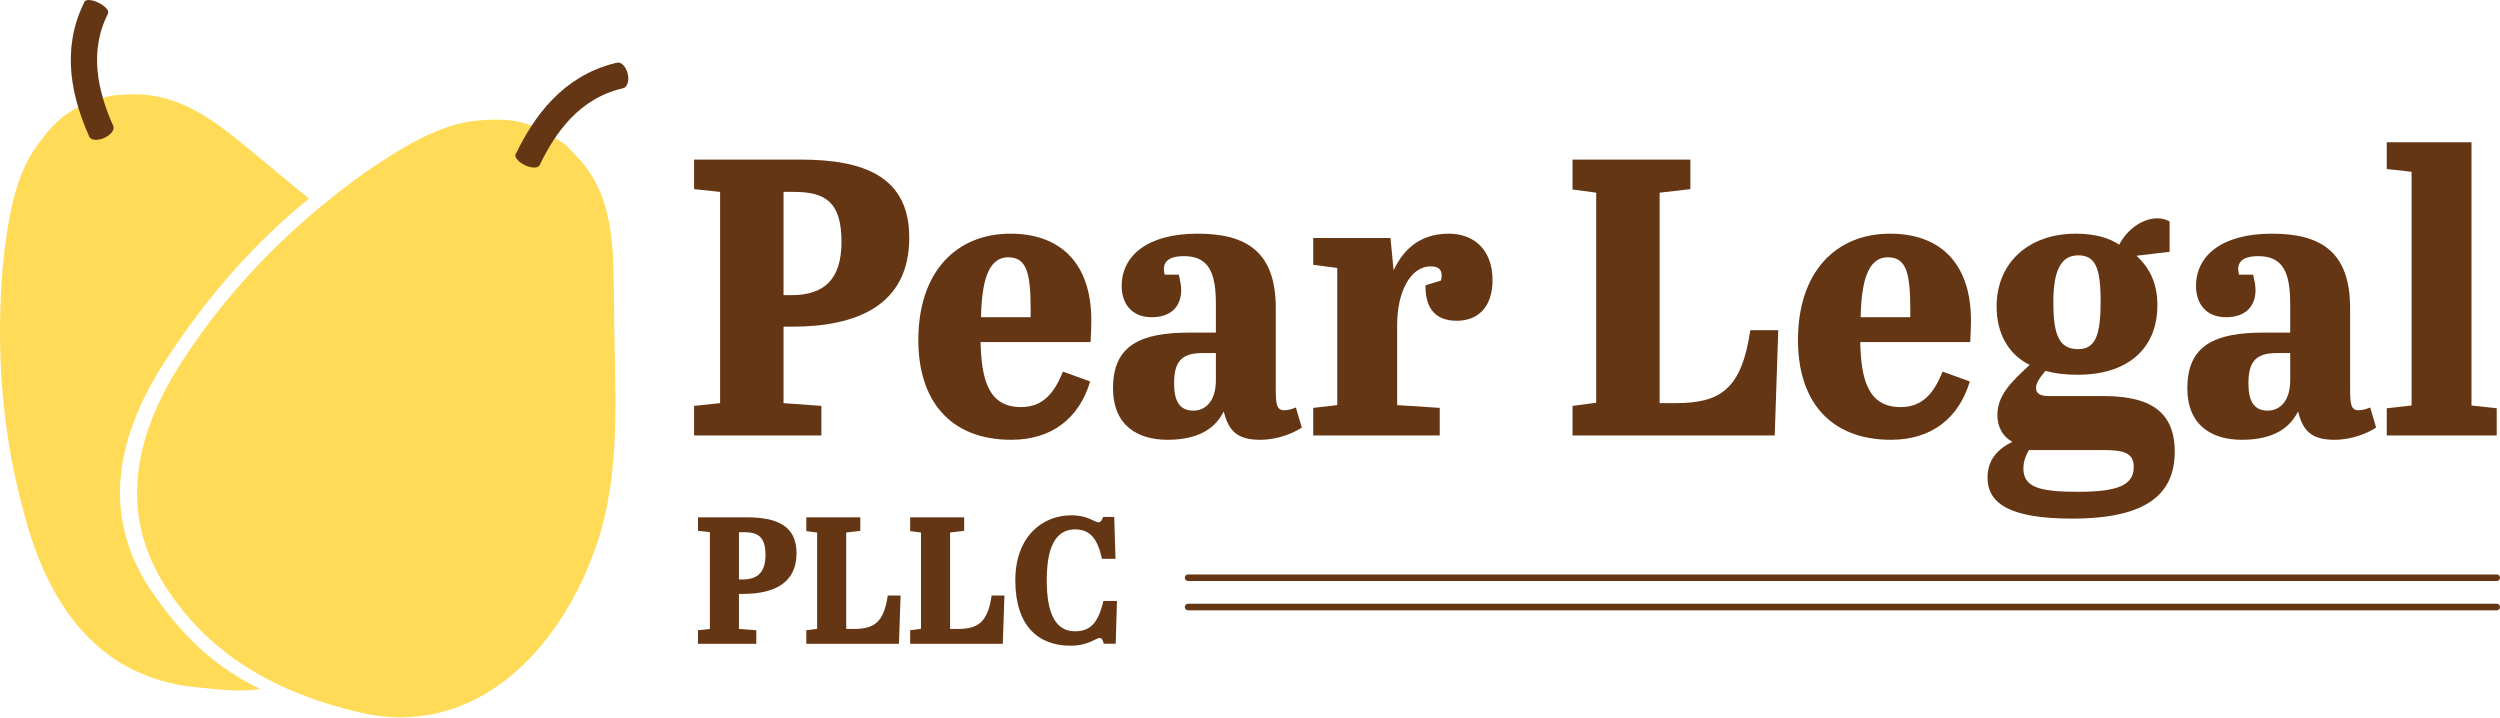
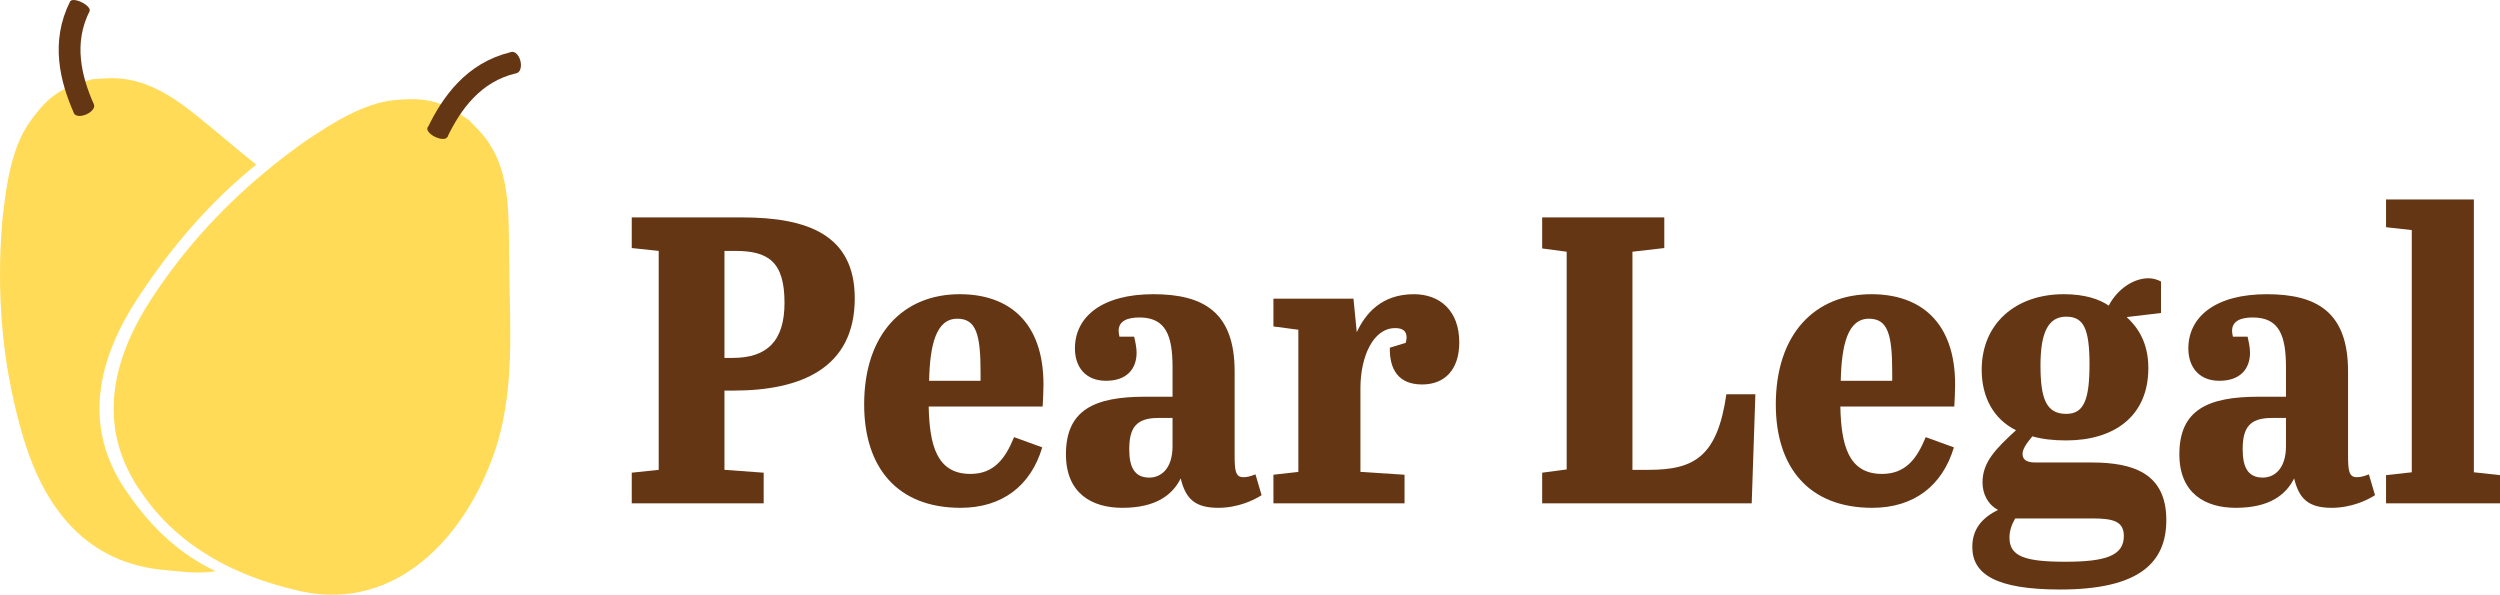
- <svg xmlns="http://www.w3.org/2000/svg" id="Layer_2" data-name="Layer 2" viewBox="0 0 761.22 218.4">
+ <svg xmlns="http://www.w3.org/2000/svg" id="Layer_2" data-name="Layer 2" viewBox="0 0 918.09 218.4">
  <defs>
    <style>
      .cls-1 {
        fill: #653614;
      }

      .cls-2 {
-         stroke-linecap: round;
-         stroke-width: 2px;
-       }
- 
-       .cls-2, .cls-3 {
        fill: none;
        stroke: #653614;
        stroke-miterlimit: 10;
+         stroke-width: 8px;
      }

      .cls-3 {
-         stroke-width: 8px;
-       }
- 
-       .cls-4 {
        fill: #ffdb57;
      }
    </style>
  </defs>
  <g id="logo-3">
-     <line class="cls-2" x1="361.77" y1="184.83" x2="760.22" y2="184.83" />
-     <g>
-       <path class="cls-1" d="M243.74,48.59c19.32,0,33.12,5.16,33.12,23.76,0,20.64-15.96,27.12-35.64,27.12h-2.64v23.28l11.52.84v9h-38.76v-9l7.92-.84V58.43l-7.92-.84v-9h32.4ZM238.58,89.87h2.4c10.08,0,15.24-4.92,15.24-16.2,0-12.12-4.8-15.24-14.52-15.24h-3.12v31.44Z" />
-       <path class="cls-1" d="M307.7,71.15c14.4,0,24.6,8.16,24.6,26.52,0,1.56-.12,4.8-.24,6.48h-33.48c.24,11.16,2.28,19.8,12.24,19.8,6.84,0,10.2-4.32,12.84-10.8l8.28,3c-3.36,11.28-11.76,17.76-24,17.76-18.72,0-28.32-12-28.32-30.36,0-20.76,11.52-32.4,28.08-32.4ZM313.82,96.59v-2.52c0-11.16-1.32-15.72-6.84-15.72-6.24,0-8.04,7.68-8.28,18.24h15.12Z" />
-       <path class="cls-1" d="M370.22,101.27v-8.64c0-9.24-1.92-14.64-9.72-14.64-3.24,0-6.12.84-6.12,3.96,0,.48.12.96.24,1.68h4.32c.36,1.56.72,3.24.72,4.68,0,4.8-2.88,8.28-9,8.28s-9.12-4.2-9.12-9.48c0-9.48,8.16-15.96,23.04-15.96s23.88,5.4,23.88,22.68v24.72c0,4.32.24,6.36,2.52,6.36.84,0,1.92-.12,3.6-.84l1.8,6.12c-2.16,1.44-6.96,3.72-12.72,3.72-6.84,0-9.6-2.64-11.04-8.64-2.4,4.8-7.2,8.64-17.16,8.64-8.88,0-16.56-4.2-16.56-15.72,0-13.08,8.4-16.92,23.28-16.92h8.04ZM370.22,115.79v-8.28h-4.2c-6.6,0-8.52,3-8.52,9.24,0,5.4,1.68,8.28,5.88,8.28,3.48,0,6.84-2.64,6.84-9.24Z" />
-       <path class="cls-1" d="M438.38,124.19v8.4h-38.52v-8.4l7.32-.84v-41.76l-7.32-.96v-8.16h23.52l.96,9.84c2.52-5.4,7.2-11.16,16.8-11.16,7.56,0,13.32,4.8,13.32,14.16,0,7.92-4.2,12.36-10.92,12.36-7.08,0-9.6-4.56-9.48-10.8l4.68-1.44c.12-.48.24-1.08.24-1.56,0-2.04-1.32-2.76-3.36-2.76-6.48,0-10.2,8.4-10.2,17.64v24.6l12.96.84Z" />
-       <path class="cls-1" d="M514.7,48.59v9l-9.36,1.08v64.08h4.8c13.44,0,20.16-3.96,22.8-22.2h8.52l-1.08,32.04h-61.56v-9l7.2-.96v-63.96l-7.2-.96v-9.12h35.88Z" />
-       <path class="cls-1" d="M575.54,71.15c14.4,0,24.6,8.16,24.6,26.52,0,1.56-.12,4.8-.24,6.48h-33.48c.24,11.16,2.28,19.8,12.24,19.8,6.84,0,10.2-4.32,12.84-10.8l8.28,3c-3.36,11.28-11.76,17.76-24,17.76-18.72,0-28.32-12-28.32-30.36,0-20.76,11.52-32.4,28.08-32.4ZM581.66,96.59v-2.52c0-11.16-1.32-15.72-6.84-15.72-6.24,0-8.04,7.68-8.28,18.24h15.12Z" />
-       <path class="cls-1" d="M622.82,112.91c-2.04,2.4-2.88,3.96-2.88,5.16,0,1.8,1.32,2.52,3.84,2.52h16.44c12.36,0,21.96,3.24,21.96,16.92,0,12.48-7.92,20.4-31.2,20.4-18.72,0-25.8-4.44-25.8-12.48,0-5.4,3-8.64,7.56-10.92-3-1.56-4.56-4.68-4.56-8.04,0-6,3.84-9.84,9.84-15.36-6.6-3.24-10.08-9.72-10.08-17.76,0-13.56,9.96-22.2,24.12-22.2,6.12,0,10.44,1.44,13.2,3.36,2.64-5.04,7.44-8.04,11.64-8.04,1.32,0,2.64.36,3.72.96v9.24l-10.08,1.2c3.24,3,6.36,7.44,6.36,15,0,14.16-10.08,21.24-24.12,21.24-3.84,0-6.96-.36-9.96-1.2ZM617.78,137.03c-.96,1.68-1.68,3.48-1.68,5.64,0,5.52,4.56,7.08,16.44,7.08s17.16-1.8,17.16-7.56c0-4.32-3.12-5.16-9.24-5.16h-22.68ZM632.78,106.31c5.16,0,6.84-4.08,6.84-14.52s-1.68-14.04-6.84-14.04-7.56,4.44-7.56,14.28,1.68,14.28,7.56,14.28Z" />
-       <path class="cls-1" d="M697.34,101.27v-8.64c0-9.24-1.92-14.64-9.72-14.64-3.24,0-6.12.84-6.12,3.96,0,.48.12.96.24,1.68h4.32c.36,1.56.72,3.24.72,4.68,0,4.8-2.88,8.28-9,8.28s-9.12-4.2-9.12-9.48c0-9.48,8.16-15.96,23.04-15.96s23.88,5.4,23.88,22.68v24.72c0,4.32.24,6.36,2.52,6.36.84,0,1.92-.12,3.6-.84l1.8,6.12c-2.16,1.44-6.96,3.72-12.72,3.72-6.84,0-9.6-2.64-11.04-8.64-2.4,4.8-7.2,8.64-17.16,8.64-8.88,0-16.56-4.2-16.56-15.72,0-13.08,8.4-16.92,23.28-16.92h8.04ZM697.34,115.79v-8.28h-4.2c-6.6,0-8.52,3-8.52,9.24,0,5.4,1.68,8.28,5.88,8.28,3.48,0,6.84-2.64,6.84-9.24Z" />
-       <path class="cls-1" d="M752.54,43.31v80.16l7.68.84v8.28h-33.48v-8.28l7.56-.84V52.31l-7.56-.84v-8.16h25.8Z" />
-     </g>
-     <g>
-       <path class="cls-1" d="M227.36,157.52c8.85,0,15.18,2.36,15.18,10.89,0,9.46-7.31,12.43-16.33,12.43h-1.21v10.67l5.28.39v4.12h-17.76v-4.12l3.63-.39v-29.48l-3.63-.39v-4.12h14.85ZM225,176.44h1.1c4.62,0,6.98-2.25,6.98-7.42,0-5.55-2.2-6.98-6.65-6.98h-1.43v14.41Z" />
-       <path class="cls-1" d="M261.95,157.52v4.12l-4.29.5v29.37h2.2c6.16,0,9.24-1.81,10.45-10.17h3.91l-.5,14.68h-28.21v-4.12l3.3-.44v-29.31l-3.3-.44v-4.18h16.44Z" />
-       <path class="cls-1" d="M293.58,157.52v4.12l-4.29.5v29.37h2.2c6.16,0,9.24-1.81,10.45-10.17h3.9l-.5,14.68h-28.21v-4.12l3.3-.44v-29.31l-3.3-.44v-4.18h16.44Z" />
-       <path class="cls-1" d="M318.72,176.66c0,10.61,2.91,15.56,8.63,15.56,5.22,0,7.2-3.35,8.63-9.24h4.12l-.38,13.03h-3.63c-.33-1.21-.6-1.76-1.26-1.76-1.1,0-3.41,2.36-8.91,2.36-9.62,0-16.77-5.88-16.77-19.91,0-13.03,7.92-19.8,17.1-19.8,4.95,0,7.09,2.14,8.19,2.14.77,0,1.04-.66,1.48-1.65h3.35l.39,12.76h-4.12c-1.26-5.66-3.3-8.96-8.19-8.96s-8.63,3.68-8.63,15.45Z" />
-     </g>
-     <line class="cls-2" x1="361.77" y1="175.91" x2="760.22" y2="175.91" />
-     <path class="cls-4" d="M47.33,181.71c-17.65-24.31-11.8-49.87,4.12-73.52,11.96-18.07,25.99-34.28,42.64-47.72-4.49-3.66-8.33-6.75-12.71-10.48-12.81-10.46-25.12-22.39-42.78-21.19l-4.51.27c-11.42,2.97-16.18,5.86-23.21,15.82C4.06,54.55,2.26,68.42.91,80.37c-2.29,26.31-.34,52.68,7.06,78.28,7.7,27.45,23.39,48.46,53.34,50.76,6.5.64,11.69,1.32,17.91.35-13.05-6.1-23.39-15.83-31.89-28.05Z" />
-     <path class="cls-3" d="M30.85,40.02c-4.85-10.92-8.29-24.4-1.48-37.79" />
+     <path class="cls-3" d="M47.33,181.71c-17.65-24.31-11.8-49.87,4.12-73.52,11.96-18.07,25.99-34.28,42.64-47.72-4.49-3.66-8.33-6.75-12.71-10.48-12.81-10.46-25.12-22.39-42.78-21.19l-4.51.27c-11.42,2.97-16.18,5.86-23.21,15.82C4.06,54.55,2.26,68.42.91,80.37c-2.29,26.31-.34,52.68,7.06,78.28,7.7,27.45,23.39,48.46,53.34,50.76,6.5.64,11.69,1.32,17.91.35-13.05-6.1-23.39-15.83-31.89-28.05Z" />
+     <path class="cls-2" d="M30.85,40.02c-4.85-10.92-8.29-24.4-1.48-37.79" />
    <ellipse class="cls-1" cx="30.85" cy="40.02" rx="3.99" ry="2.16" transform="translate(-13.59 15.98) rotate(-23.96)" />
-     <path class="cls-4" d="M186.98,93.75c-.32-16.54.79-33.64-11.56-46.32l-3.13-3.26c-9.66-6.78-14.94-8.53-27.08-7.44-11.78,1.06-23.51,8.68-33.5,15.39-4.01,2.85-7.94,5.82-11.75,8.9-16.65,13.45-31.35,29.11-43.31,47.18-15.92,23.65-21.77,49.21-4.12,73.52,8.49,12.22,20.02,21.02,33.07,27.13,6.89,3.22,14.2,5.71,21.73,7.52,35.3,9.63,61.5-16.3,73.15-47.23,9.35-24.32,6.52-50.18,6.51-75.39Z" />
-     <path class="cls-3" d="M160.65,48.66c5.18-10.77,13.22-22.12,27.84-25.61" />
+     <path class="cls-3" d="M186.98,93.75c-.32-16.54.79-33.64-11.56-46.32l-3.13-3.26c-9.66-6.78-14.94-8.53-27.08-7.44-11.78,1.06-23.51,8.68-33.5,15.39-4.01,2.85-7.94,5.82-11.75,8.9-16.65,13.45-31.35,29.11-43.31,47.18-15.92,23.65-21.77,49.21-4.12,73.52,8.49,12.22,20.02,21.02,33.07,27.13,6.89,3.22,14.2,5.71,21.73,7.52,35.3,9.63,61.5-16.3,73.15-47.23,9.35-24.32,6.52-50.18,6.51-75.39Z" />
+     <path class="cls-2" d="M160.65,48.66c5.18-10.77,13.22-22.12,27.84-25.61" />
    <ellipse class="cls-1" cx="160.6" cy="48.62" rx="1.84" ry="4" transform="translate(47.21 172.31) rotate(-64.33)" />
    <ellipse class="cls-1" cx="29.36" cy="2.23" rx="1.54" ry="3.94" transform="translate(14.31 27.54) rotate(-63.6)" />
    <ellipse class="cls-1" cx="188.78" cy="22.96" rx="2.41" ry="4.01" transform="translate(-.02 45.74) rotate(-13.81)" />
+     <g>
+       <path class="cls-1" d="M272.5,79.84c24.15,0,41.4,6.45,41.4,29.7,0,25.8-19.95,33.9-44.55,33.9h-3.3v29.1l14.4,1.05v11.25h-48.45v-11.25l9.9-1.05v-80.4l-9.9-1.05v-11.25h40.5ZM266.05,131.44h3c12.6,0,19.05-6.15,19.05-20.25,0-15.15-6-19.05-18.15-19.05h-3.9v39.3Z" />
+       <path class="cls-1" d="M352.45,108.04c18,0,30.75,10.2,30.75,33.15,0,1.95-.15,6-.3,8.1h-41.85c.3,13.95,2.85,24.75,15.3,24.75,8.55,0,12.75-5.4,16.05-13.5l10.35,3.75c-4.2,14.1-14.7,22.2-30,22.2-23.4,0-35.4-15-35.4-37.95,0-25.95,14.4-40.5,35.1-40.5ZM360.1,139.84v-3.15c0-13.95-1.65-19.65-8.55-19.65-7.8,0-10.05,9.6-10.35,22.8h18.9Z" />
+       <path class="cls-1" d="M430.6,145.69v-10.8c0-11.55-2.4-18.3-12.15-18.3-4.05,0-7.65,1.05-7.65,4.95,0,.6.15,1.2.3,2.1h5.4c.45,1.95.9,4.05.9,5.85,0,6-3.6,10.35-11.25,10.35s-11.4-5.25-11.4-11.85c0-11.85,10.2-19.95,28.8-19.95s29.85,6.75,29.85,28.35v30.9c0,5.4.3,7.95,3.15,7.95,1.05,0,2.4-.15,4.5-1.05l2.25,7.65c-2.7,1.8-8.7,4.65-15.9,4.65-8.55,0-12-3.3-13.8-10.8-3,6-9,10.8-21.45,10.8-11.1,0-20.7-5.25-20.7-19.65,0-16.35,10.5-21.15,29.1-21.15h10.05ZM430.6,163.84v-10.35h-5.25c-8.25,0-10.65,3.75-10.65,11.55,0,6.75,2.1,10.35,7.35,10.35,4.35,0,8.55-3.3,8.55-11.55Z" />
+       <path class="cls-1" d="M515.8,174.34v10.5h-48.15v-10.5l9.15-1.05v-52.2l-9.15-1.2v-10.2h29.4l1.2,12.3c3.15-6.75,9-13.95,21-13.95,9.45,0,16.65,6,16.65,17.7,0,9.9-5.25,15.45-13.65,15.45-8.85,0-12-5.7-11.85-13.5l5.85-1.8c.15-.6.3-1.35.3-1.95,0-2.55-1.65-3.45-4.2-3.45-8.1,0-12.75,10.5-12.75,22.05v30.75l16.2,1.05Z" />
+       <path class="cls-1" d="M611.19,79.84v11.25l-11.7,1.35v80.1h6c16.8,0,25.2-4.95,28.5-27.75h10.65l-1.35,40.05h-76.95v-11.25l9-1.2v-79.95l-9-1.2v-11.4h44.85Z" />
+       <path class="cls-1" d="M687.24,108.04c18,0,30.75,10.2,30.75,33.15,0,1.95-.15,6-.3,8.1h-41.85c.3,13.95,2.85,24.75,15.3,24.75,8.55,0,12.75-5.4,16.05-13.5l10.35,3.75c-4.2,14.1-14.7,22.2-30,22.2-23.4,0-35.4-15-35.4-37.95,0-25.95,14.4-40.5,35.1-40.5ZM694.89,139.84v-3.15c0-13.95-1.65-19.65-8.55-19.65-7.8,0-10.05,9.6-10.35,22.8h18.9Z" />
+       <path class="cls-1" d="M746.35,160.24c-2.55,3-3.6,4.95-3.6,6.45,0,2.25,1.65,3.15,4.8,3.15h20.55c15.45,0,27.45,4.05,27.45,21.15,0,15.6-9.9,25.5-39,25.5-23.4,0-32.25-5.55-32.25-15.6,0-6.75,3.75-10.8,9.45-13.65-3.75-1.95-5.7-5.85-5.7-10.05,0-7.5,4.8-12.3,12.3-19.2-8.25-4.05-12.6-12.15-12.6-22.2,0-16.95,12.45-27.75,30.15-27.75,7.65,0,13.05,1.8,16.5,4.2,3.3-6.3,9.3-10.05,14.55-10.05,1.65,0,3.3.45,4.65,1.2v11.55l-12.6,1.5c4.05,3.75,7.95,9.3,7.95,18.75,0,17.7-12.6,26.55-30.15,26.55-4.8,0-8.7-.45-12.45-1.5ZM740.05,190.39c-1.2,2.1-2.1,4.35-2.1,7.05,0,6.9,5.7,8.85,20.55,8.85s21.45-2.25,21.45-9.45c0-5.4-3.9-6.45-11.55-6.45h-28.35ZM758.79,151.99c6.45,0,8.55-5.1,8.55-18.15s-2.1-17.55-8.55-17.55-9.45,5.55-9.45,17.85,2.1,17.85,9.45,17.85Z" />
+       <path class="cls-1" d="M839.49,145.69v-10.8c0-11.55-2.4-18.3-12.15-18.3-4.05,0-7.65,1.05-7.65,4.95,0,.6.15,1.2.3,2.1h5.4c.45,1.95.9,4.05.9,5.85,0,6-3.6,10.35-11.25,10.35s-11.4-5.25-11.4-11.85c0-11.85,10.2-19.95,28.8-19.95s29.85,6.75,29.85,28.35v30.9c0,5.4.3,7.95,3.15,7.95,1.05,0,2.4-.15,4.5-1.05l2.25,7.65c-2.7,1.8-8.7,4.65-15.9,4.65-8.55,0-12-3.3-13.8-10.8-3,6-9,10.8-21.45,10.8-11.1,0-20.7-5.25-20.7-19.65,0-16.35,10.5-21.15,29.1-21.15h10.05ZM839.49,163.84v-10.35h-5.25c-8.25,0-10.65,3.75-10.65,11.55,0,6.75,2.1,10.35,7.35,10.35,4.35,0,8.55-3.3,8.55-11.55Z" />
+       <path class="cls-1" d="M908.49,73.24v100.2l9.6,1.05v10.35h-41.85v-10.35l9.45-1.05v-88.95l-9.45-1.05v-10.2h32.25Z" />
+     </g>
  </g>
</svg>
